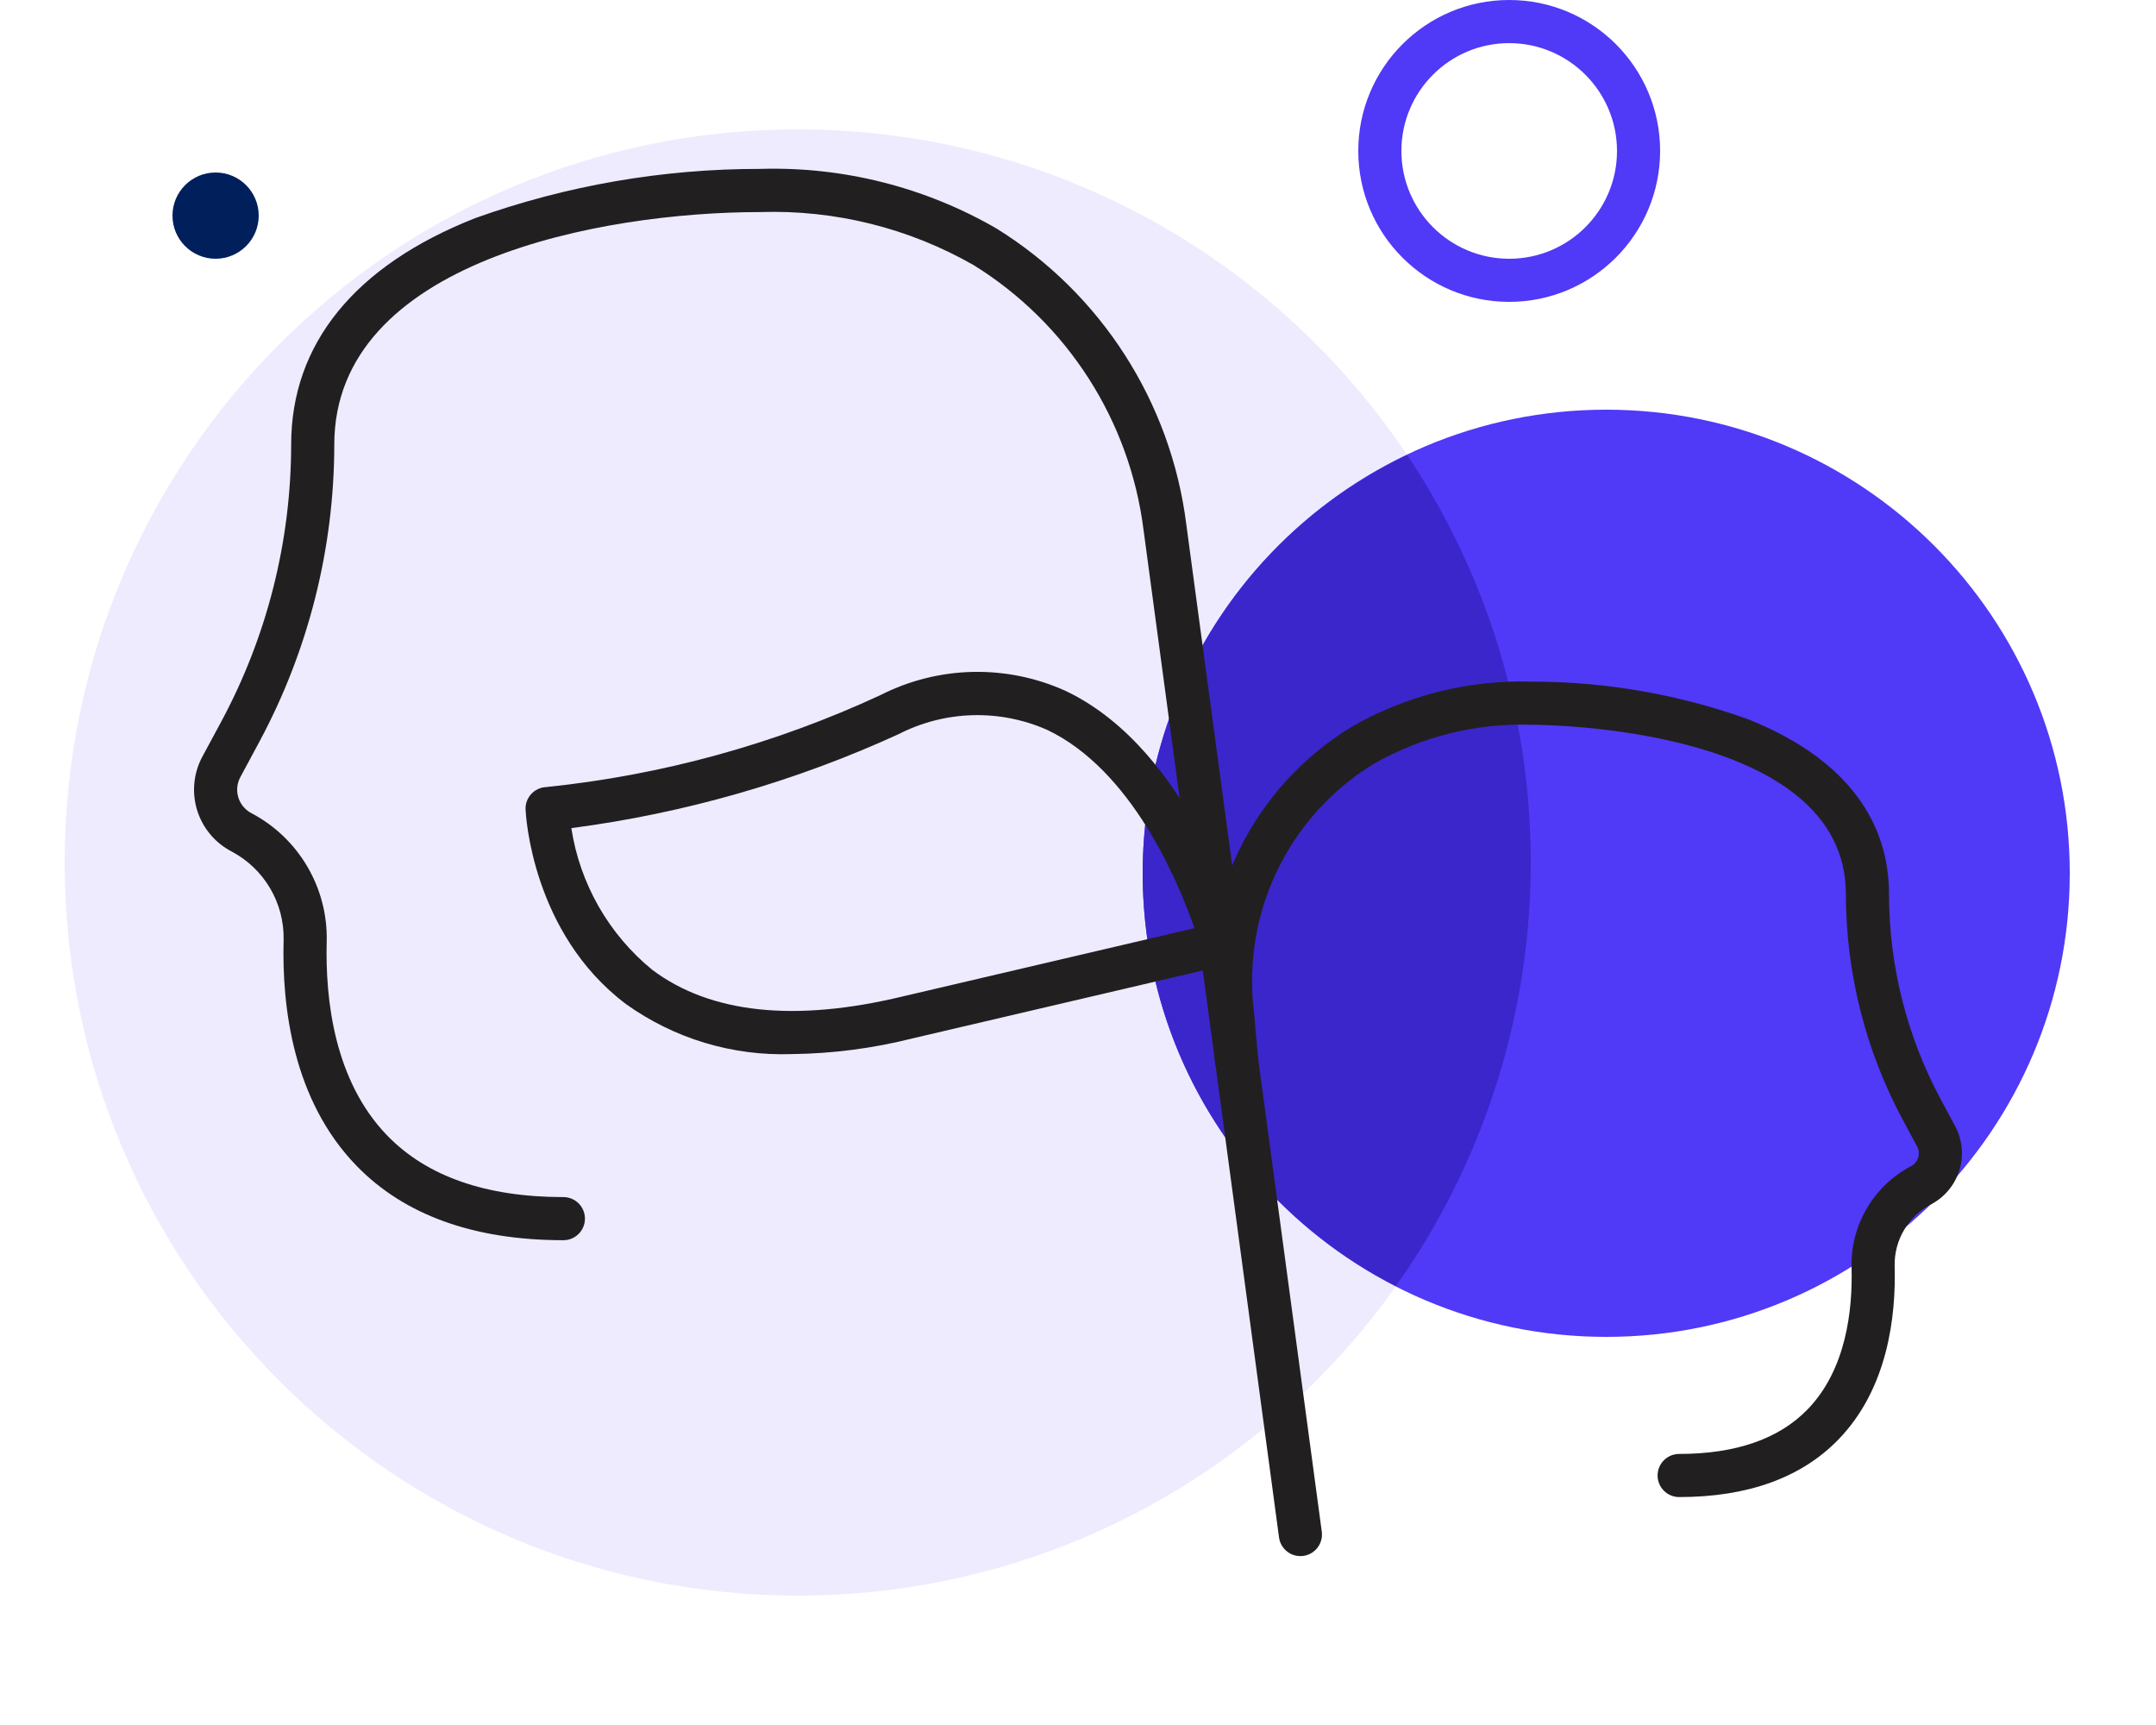
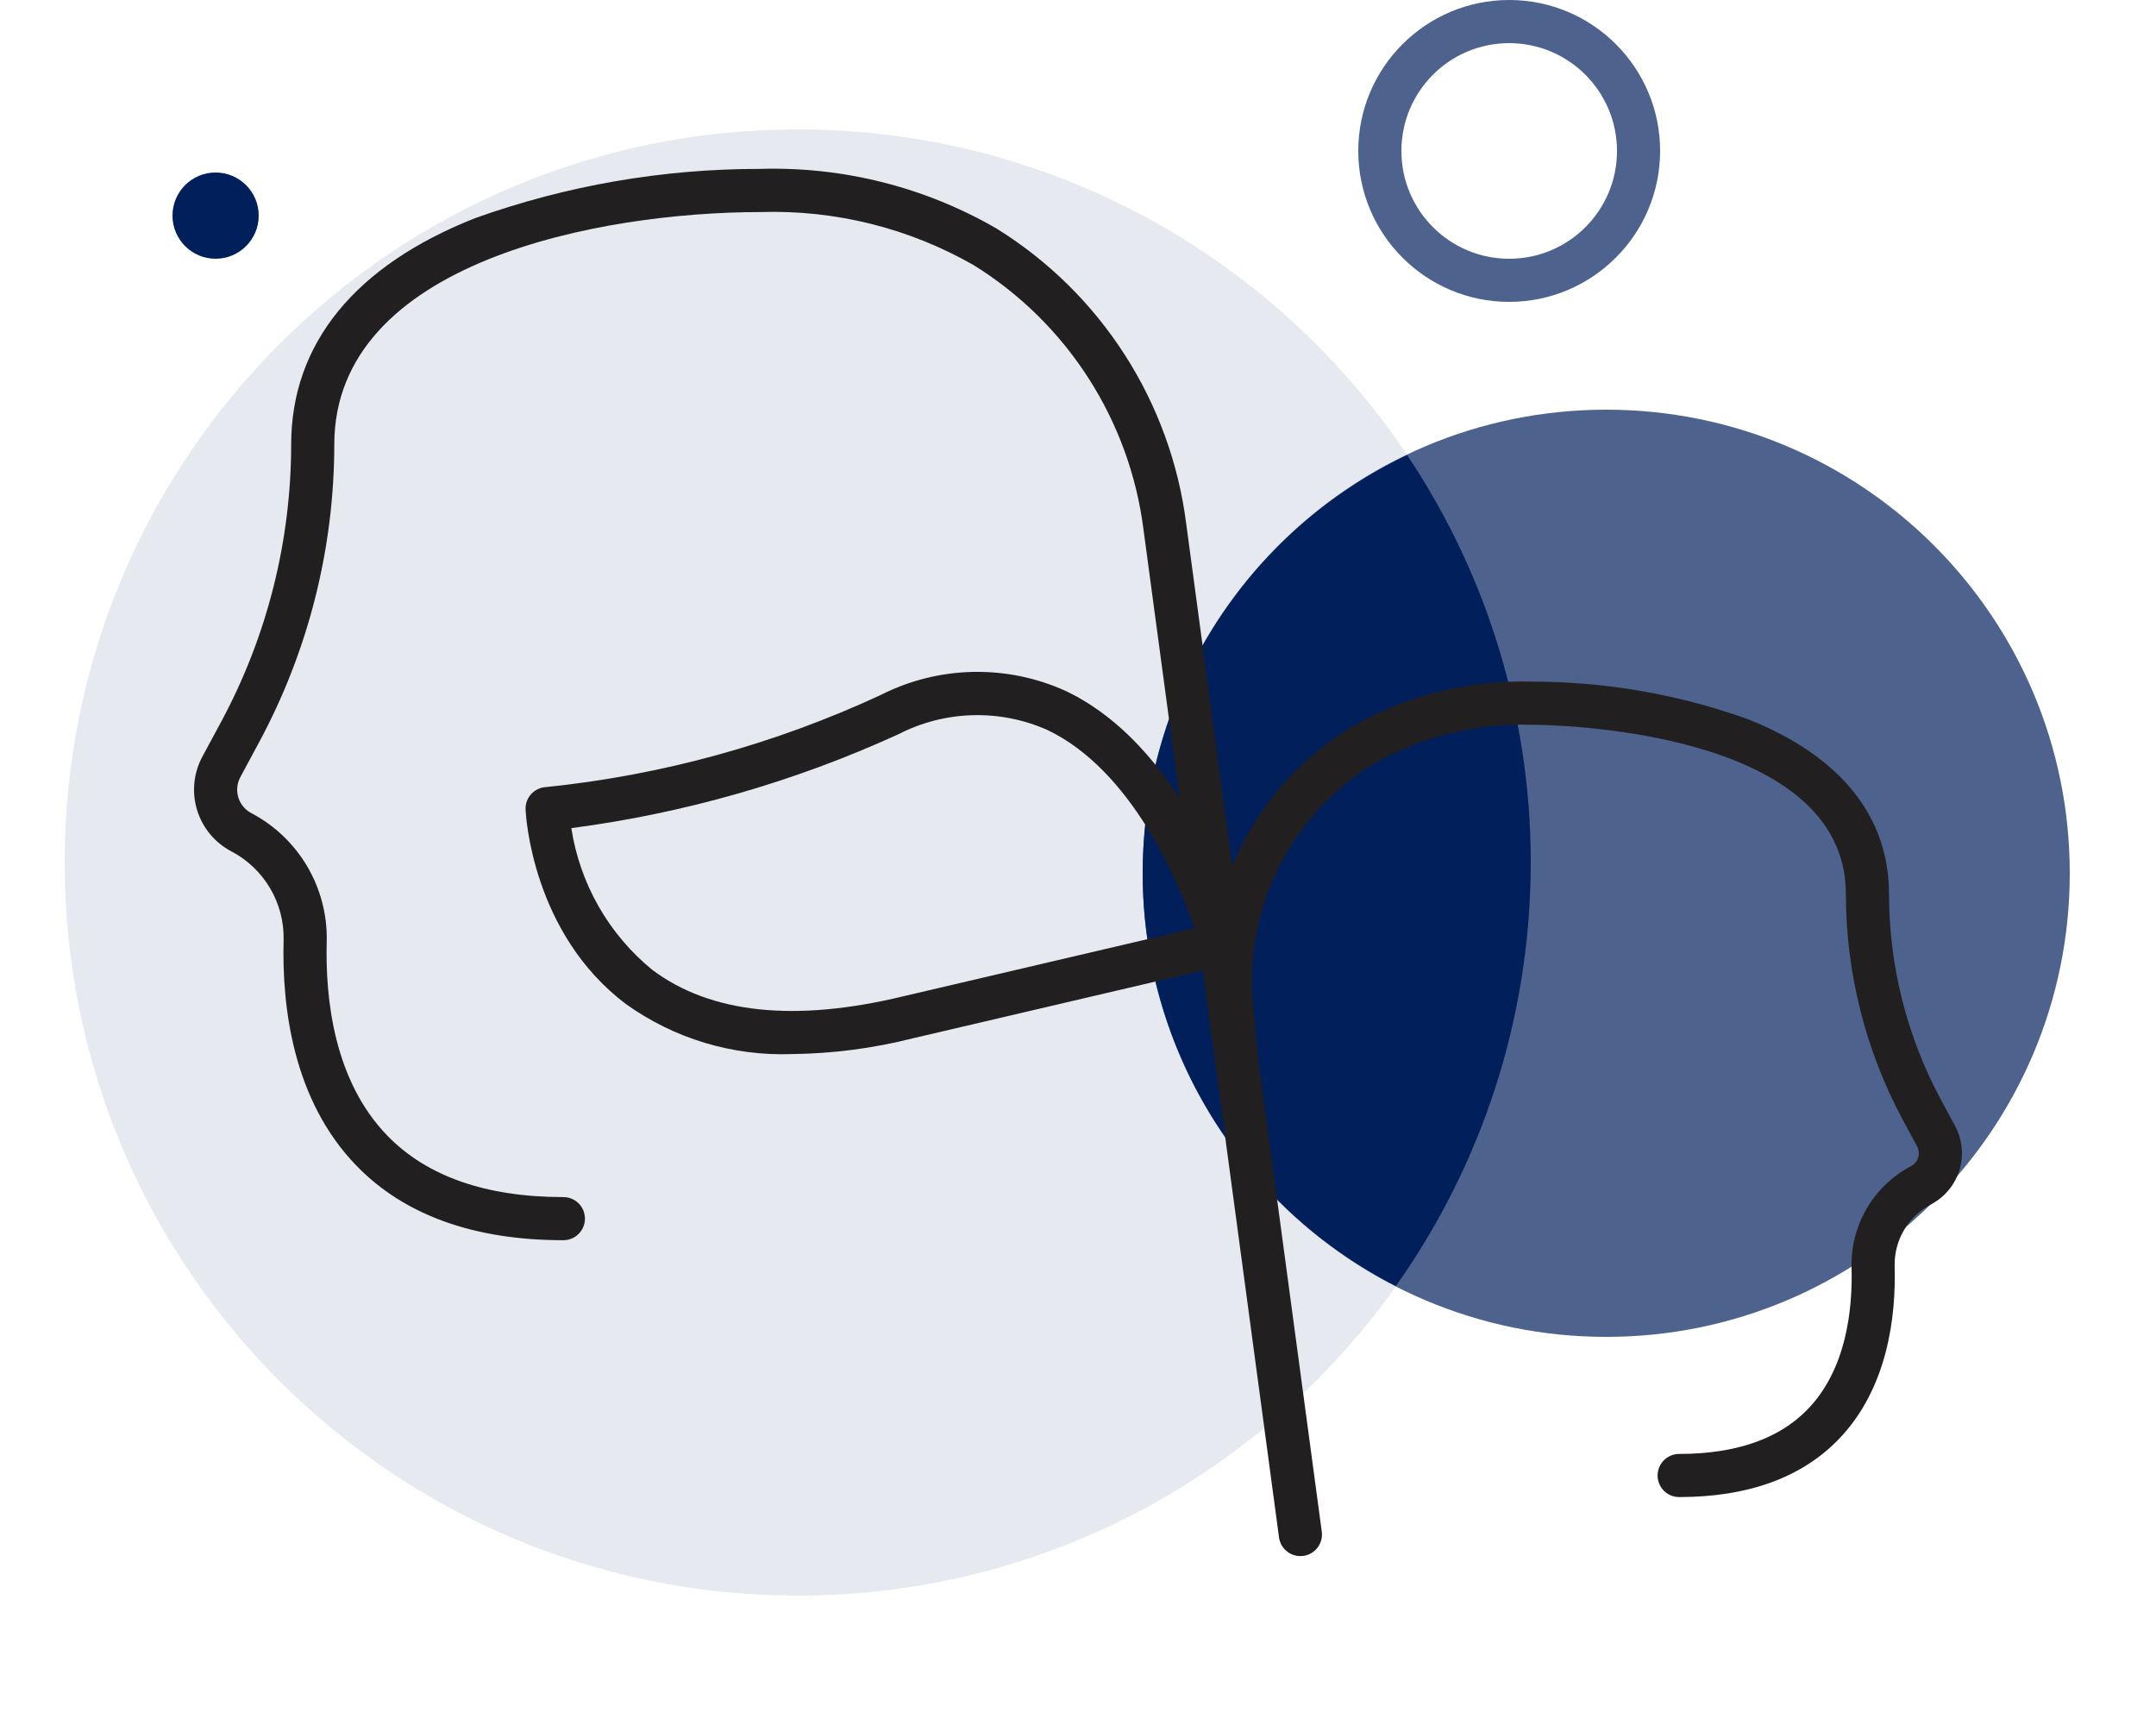
<svg xmlns="http://www.w3.org/2000/svg" id="Layer_1" data-name="Layer 1" viewBox="0 0 100 80">
  <circle cx="10" cy="10" r="2" style="fill:#011F5B" />
-   <circle cx="37" cy="40" r="34" style="fill:#eeebfe" />
-   <circle cx="74.5" cy="40.5" r="21.5" style="fill:#5039f7" />
-   <path d="M53,40.5A21.482,21.482,0,0,0,64.744,59.642a33.981,33.981,0,0,0,.523-38.536A21.48,21.48,0,0,0,53,40.5Z" style="fill:#3a26cb" />
-   <path d="M70,14a7,7,0,1,1,7-7A7.008,7.008,0,0,1,70,14ZM70,2a5,5,0,1,0,5,5A5.006,5.006,0,0,0,70,2Z" style="fill:#5039f7" />
+   <circle cx="37" cy="40" r="34" style="fill:#e6e9ef" />
+   <circle cx="74.5" cy="40.5" r="21.5" style="fill:#4d628c" />
+   <path d="M53,40.5A21.482,21.482,0,0,0,64.744,59.642a33.981,33.981,0,0,0,.523-38.536A21.48,21.48,0,0,0,53,40.5Z" style="fill:#011F5B" />
+   <path d="M70,14a7,7,0,1,1,7-7A7.008,7.008,0,0,1,70,14ZM70,2a5,5,0,1,0,5,5A5.006,5.006,0,0,0,70,2Z" style="fill:#4d628c" />
  <path d="M60.314,72.167a1,1,0,0,1-.99-.866L53.041,24.584A16.938,16.938,0,0,0,45.168,12.3a18.717,18.717,0,0,0-9.907-2.465c-7.338,0-19.756,2.271-19.756,10.783A29.171,29.171,0,0,1,12.03,34.4l-.882,1.64a1.227,1.227,0,0,0,.511,1.671,6.545,6.545,0,0,1,3.495,5.934c-.075,2.72.354,6.5,2.823,9.034,1.832,1.883,4.575,2.838,8.154,2.838a1,1,0,0,1,0,2c-4.139,0-7.365-1.159-9.587-3.444-2.957-3.038-3.475-7.378-3.389-10.483a4.533,4.533,0,0,0-2.424-4.107A3.228,3.228,0,0,1,9.387,35.09l.883-1.639a27.173,27.173,0,0,0,3.235-12.835c0-4.667,2.952-8.3,8.535-10.5A39.136,39.136,0,0,1,35.261,7.833a20.668,20.668,0,0,1,10.952,2.76,18.927,18.927,0,0,1,8.81,13.725l6.284,46.715a1,1,0,0,1-.858,1.125A1.043,1.043,0,0,1,60.314,72.167Z" style="fill:#221f20" />
  <path d="M77.883,69.429a1,1,0,0,1,0-2c2.62,0,4.621-.693,5.948-2.058,1.8-1.847,2.105-4.616,2.048-6.613a5.159,5.159,0,0,1,2.759-4.675.674.674,0,0,0,.281-.917l-.664-1.233a22.164,22.164,0,0,1-2.639-10.47c0-7.762-14-7.851-14.591-7.851a13.827,13.827,0,0,0-7.311,1.815,11.793,11.793,0,0,0-5.559,11.442l.194,2.182a1,1,0,0,1-1.993.178l-.193-2.182a13.782,13.782,0,0,1,6.506-13.325,15.775,15.775,0,0,1,8.356-2.11,29.669,29.669,0,0,1,10.022,1.733c4.3,1.7,6.569,4.5,6.569,8.118a20.147,20.147,0,0,0,2.4,9.522l.663,1.233a2.674,2.674,0,0,1-1.114,3.636A3.146,3.146,0,0,0,87.878,58.7c.068,2.383-.331,5.716-2.613,8.065C83.547,68.532,81.064,69.429,77.883,69.429Z" style="fill:#221f20" />
  <path d="M36.728,48.885a12.456,12.456,0,0,1-7.695-2.32c-4.359-3.282-4.646-8.787-4.656-9.02a1,1,0,0,1,.95-1.043A48.646,48.646,0,0,0,40.851,32.23a9.916,9.916,0,0,1,8.6-.176c5.828,2.792,8.1,11.11,8.192,11.463a1,1,0,0,1-.739,1.23L42.334,48.155A23.966,23.966,0,0,1,36.728,48.885ZM26.5,38.406a10.55,10.55,0,0,0,3.755,6.573c2.7,2.025,6.612,2.439,11.62,1.231L55.4,43.046c-.753-2.171-2.9-7.317-6.815-9.19a8.008,8.008,0,0,0-6.923.2h0A53.046,53.046,0,0,1,26.5,38.406Zm14.759-5.262h0Z" style="fill:#221f20" />
</svg>
